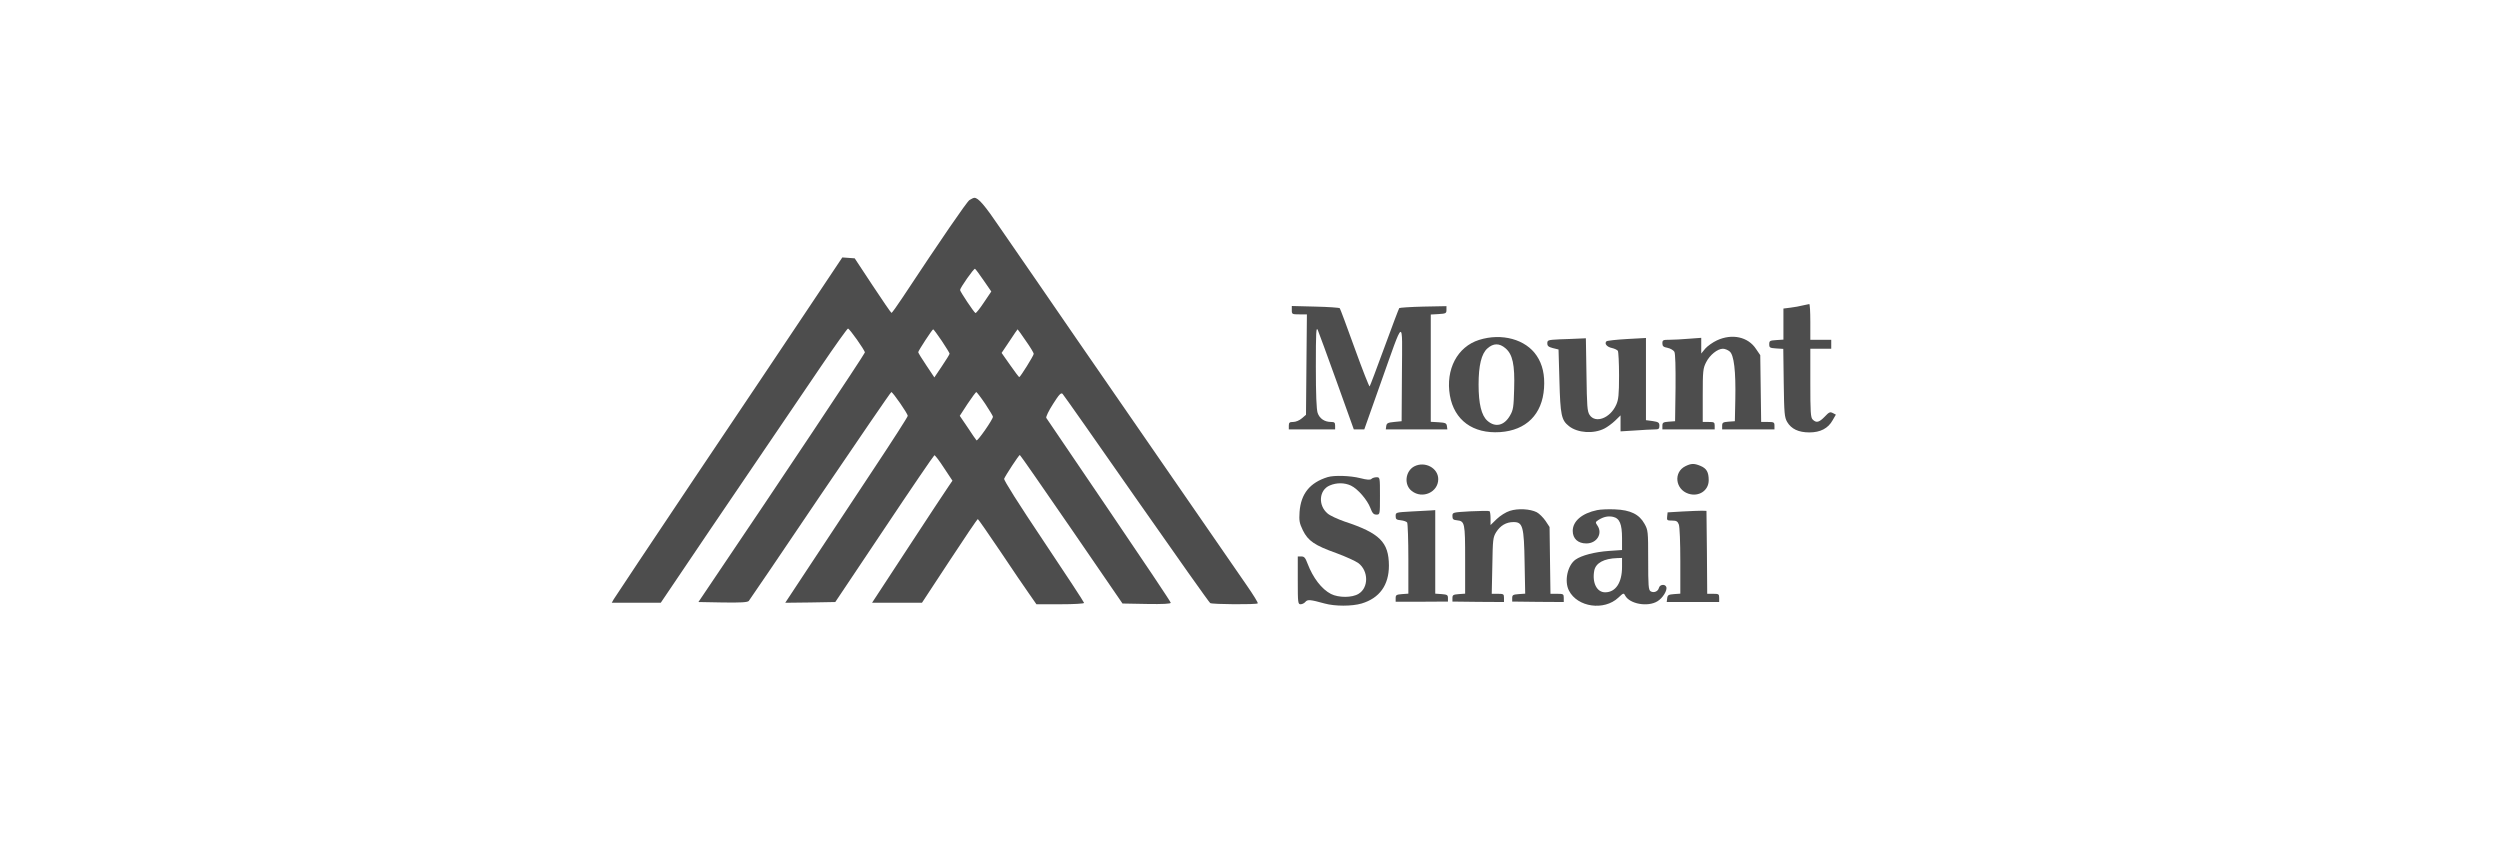
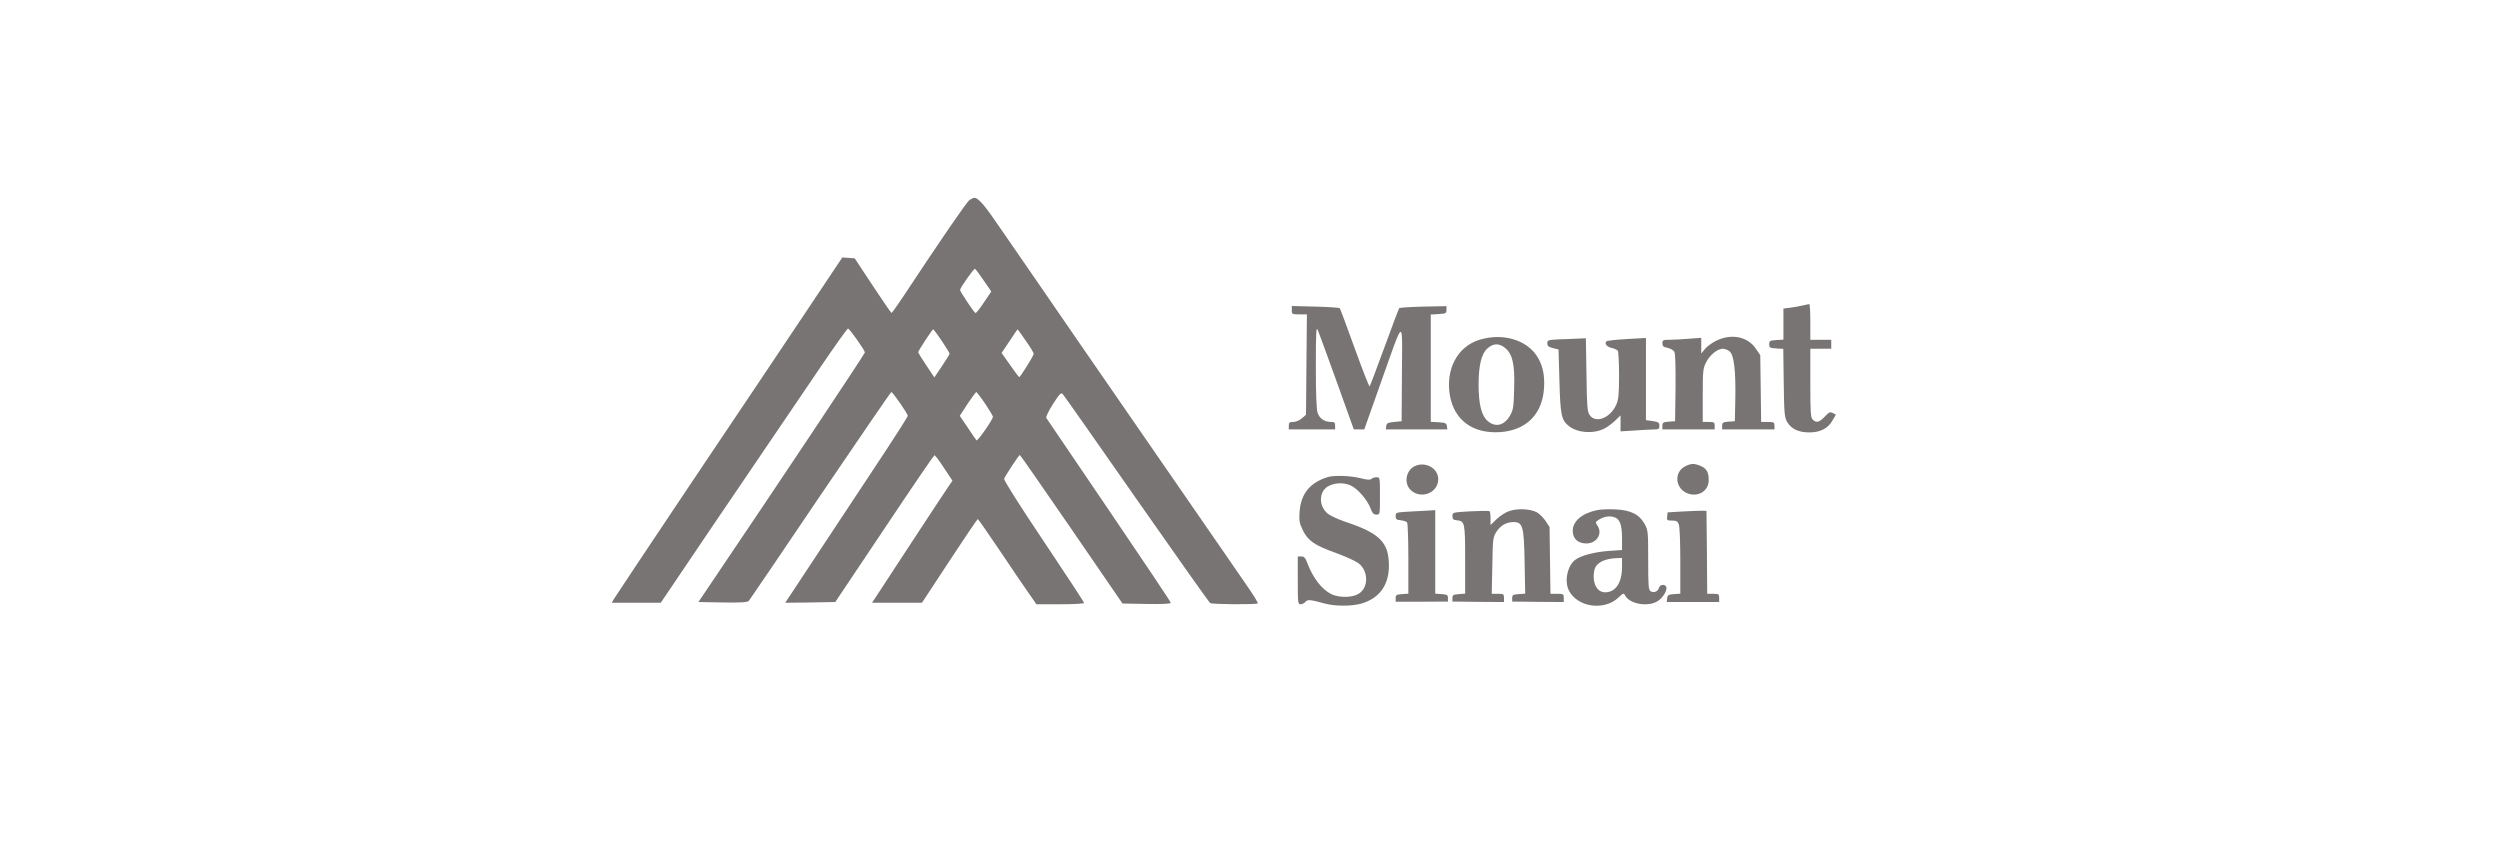
<svg xmlns="http://www.w3.org/2000/svg" version="1.1" id="Layer_1" x="0px" y="0px" width="326px" height="112px" viewBox="0 0 326 112" enable-background="new 0 0 326 112" xml:space="preserve">
-   <rect id="background" opacity="0" fill="#4D4D4D" width="326" height="112" />
+   <rect id="background" opacity="0" fill="#787473" width="326" height="112" />
  <g transform="translate(0,500) scale(0.1,-0.1)">
-     <path fill="#4D4D4D" d="M1264.199,4739.125c-3.696-2.529-36.436-50.269-87.871-128.022c-7.026-10.518-13.066-19.097-13.838-19.097   c-0.586,0-11.699,16.182-24.556,35.659l-23.384,35.469l-7.988,0.586l-8.188,0.581l-44.624-66.836   c-24.546-36.826-90.991-136.011-147.891-220.581c-56.704-84.756-104.248-155.879-105.615-158.408l-2.529-4.482h31.953h31.963   l64.883,96.055c94.116,138.545,106.396,156.665,143.804,211.816c18.511,27.275,34.487,49.688,35.464,49.688   c1.948,0,22.021-28.257,22.021-31.177c0-1.758-119.448-181.03-192.129-288.384l-24.937-37.031l31.558-0.586   c23.774-0.381,32.349,0.195,34.097,1.953c1.177,1.367,43.262,63.33,93.34,137.568c50.278,74.043,91.782,134.839,92.559,134.839   c1.948,0,21.436-28.247,21.436-30.977c0-1.357-20.659-33.511-46.182-71.909c-25.332-38.184-61.187-92.549-79.888-120.811   l-33.711-51.045l32.729,0.381l32.544,0.586l63.916,95.488c35.073,52.607,64.497,95.664,65.278,95.869   c0.776,0.381,6.431-7.021,12.461-16.367l11.118-16.758l-5.459-7.998c-3.12-4.482-26.694-40.137-52.422-79.502l-46.953-71.699   h32.539h32.539l35.854,54.561c19.678,30,36.24,54.561,37.021,54.561c0.581-0.205,13.838-19.102,29.424-42.295   c15.586-23.184,32.349-48.125,37.607-55.342l9.355-13.428h30.981c17.725,0,31.177,0.762,31.177,1.748   c0,0.967-23.779,37.217-52.607,80.283c-33.13,49.492-52.222,79.688-51.646,81.641c1.758,4.287,19.292,31.172,20.459,30.977   c0.591,0,30.791-43.643,67.422-96.836l66.45-96.846l31.562-0.586c21.24-0.381,31.377,0.195,31.377,1.562   c0,1.162-36.245,55.332-80.474,120.42c-44.238,65.078-81.064,119.248-81.841,120.615c-0.781,1.172,3.115,9.346,8.765,18.12   c7.988,12.666,10.522,15.195,12.476,13.247c1.362-1.362,44.619-62.93,96.255-136.982c51.646-73.848,94.893-135.039,96.255-135.82   c2.539-1.748,60.405-2.139,61.968-0.391c0.781,0.596-5.645,10.918-13.848,22.803c-23.955,34.492-199.917,289.365-223.486,323.657   c-11.685,17.148-33.711,49.106-48.911,71.128c-15.2,22.012-37.407,54.36-49.487,71.704c-20.269,30.005-28.652,39.556-33.716,39.556   C1269.463,4742.05,1266.538,4740.688,1264.199,4739.125z M1282.71,4634.292l9.941-14.414l-9.741-14.419   c-5.264-7.993-10.142-14.028-10.913-13.643c-1.948,0.776-20.073,28.062-20.073,30.01c0,2.725,18.125,28.643,19.482,27.671   C1272.187,4649.101,1277.256,4642.285,1282.71,4634.292z M1228.154,4555.375c5.454-8.184,10.127-15.781,10.127-16.562   c0-0.776-4.482-8.184-9.932-16.167l-9.937-14.81l-10.532,15.786c-5.835,8.569-10.518,16.362-10.518,17.139   c0,1.758,18.315,29.814,19.482,29.814C1217.436,4570.576,1222.505,4563.759,1228.154,4555.375z M1337.661,4555.571   c5.845-8.184,10.327-15.776,10.327-16.953c0-2.334-17.534-30.396-18.901-30.396c-0.391,0-5.845,7.017-11.89,15.786l-11.104,15.786   l10.332,15.386c5.454,8.384,10.322,15.396,10.518,15.396S1332.012,4563.95,1337.661,4555.571z M1284.658,4473.54   c5.459-8.374,10.142-15.981,10.142-16.953c0-3.506-20.073-32.339-21.445-30.796c-0.771,0.781-6.03,8.389-11.489,16.768   l-10.327,15.2l10.127,15.581c5.659,8.389,10.718,15.396,11.499,15.396C1273.745,4488.544,1279.014,4481.918,1284.658,4473.54z" />
-     <path fill="#4D4D4D" d="M2350.918,4601.752c-3.711-0.972-10.918-2.339-15.977-2.92l-9.355-1.172v-20.264v-20.269l-9.15-0.581   c-8.594-0.586-9.355-0.977-9.355-5.459c0-4.478,0.762-4.868,9.15-5.454l9.17-0.581l0.576-44.233   c0.576-40.332,0.967-44.819,4.482-51.055c5.449-9.16,14.805-13.633,29.033-13.633c14.219,0,24.355,5.254,30.195,15.776l4.287,7.397   l-4.092,2.148c-3.506,1.753-4.863,1.172-10.518-4.868c-7.207-7.407-10.908-8.384-15.586-3.706   c-2.725,2.529-3.115,9.746-3.115,47.749v44.614h13.633h13.643v5.845v5.85h-13.643h-13.633v23.379   c0,12.866-0.596,23.379-1.367,23.193C2358.31,4603.315,2354.619,4602.534,2350.918,4601.752z" />
-     <path fill="#4D4D4D" d="M1684.512,4595.517c0-5.259,0.381-5.454,9.932-5.454h9.756l-0.605-65.469l-0.576-65.479l-5.459-4.668   c-3.115-2.734-7.988-4.683-11.289-4.683c-4.678,0-5.664-0.781-5.664-4.873v-4.863h30.205h30.195v4.863   c0,4.092-0.967,4.873-5.244,4.873c-8.584,0-15.02,4.482-17.539,11.689c-1.572,4.678-2.354,23.97-2.354,60.41   c0,45.4,0.4,52.607,2.549,47.734c1.357-3.115,12.471-33.706,24.736-67.612l22.217-61.958h6.826h6.816l21.25,60.01   c31.357,88.071,28.232,86.519,27.852,13.052l-0.4-62.349l-9.736-0.977c-8.174-0.781-9.736-1.562-10.322-5.264l-0.586-4.473h40.137   h40.146l-0.586,4.473c-0.586,3.701-1.943,4.287-10.713,4.873l-10.332,0.586v69.951v69.951l10.332,0.591   c9.346,0.586,10.127,0.977,10.127,5.454v4.873l-30.205-0.586c-16.562-0.391-30.791-1.362-31.367-1.948   c-0.586-0.781-9.346-23.774-19.287-51.055s-18.701-50.273-19.297-51.05c-0.576-0.771-9.355,21.631-19.492,49.688   c-10.117,28.057-18.887,51.636-19.473,52.222c-0.596,0.781-15.01,1.753-31.758,2.144l-30.791,0.781V4595.517z" />
-     <path fill="#4D4D4D" d="M1928.662,4556.743c-28.262-8.965-43.838-38.389-37.998-72.485c5.654-32.158,30.01-50.078,65.469-47.734   c34.102,2.334,54.961,23.184,57.285,57.28c1.182,17.148-1.943,30.981-9.541,42.28   C1989.648,4557.519,1958.271,4566.098,1928.662,4556.743z M1962.959,4546.025c9.551-7.988,12.471-21.431,11.484-53.193   c-0.576-23.379-1.162-27.476-5.254-34.482c-7.598-13.457-19.277-16.182-29.619-7.026c-7.793,6.826-11.494,22.217-11.494,47.158   s3.701,40.332,11.494,47.153C1947.363,4552.646,1955.166,4552.646,1962.959,4546.025z" />
-     <path fill="#4D4D4D" d="M2238.877,4556.162c-5.459-2.539-12.285-7.407-15.205-10.728l-5.254-6.426v10.327v10.132l-15.986-1.167   c-8.965-0.781-20.264-1.362-25.332-1.362c-8.564,0-9.346-0.391-9.346-4.678c0-3.701,1.357-4.873,6.816-5.85   c3.701-0.776,7.598-3.115,8.779-5.063c1.357-2.339,1.748-20.063,1.553-47.158l-0.596-43.447l-8.174-0.591   c-7.412-0.581-8.379-1.167-8.379-5.454v-4.668h34.102h34.092v4.863c0,4.482-0.771,4.873-7.793,4.873h-7.783v34.692   c0,31.948,0.381,35.264,4.473,43.252c4.678,9.351,14.805,17.534,21.826,17.534c2.529,0,6.436-1.553,8.77-3.511   c5.645-4.473,8.174-25.327,7.402-62.734l-0.586-28.257l-8.184-0.591c-7.402-0.581-8.379-1.167-8.379-5.454v-4.668h34.092h34.111   v4.863c0,4.482-0.781,4.873-8.584,4.873h-8.76l-0.586,43.457l-0.586,43.643l-5.459,7.993   C2279.599,4560.834,2258.554,4565.317,2238.877,4556.162z" />
-     <path fill="#4D4D4D" d="M2033.877,4557.519c-15.381-0.776-16.172-0.972-16.172-5.259c0-3.506,1.562-4.678,7.412-6.235l7.207-1.753   l1.172-40.923c1.172-44.619,2.529-51.25,12.471-59.043c11.299-8.965,32.148-10.322,46.182-3.115   c3.506,1.758,9.746,6.24,13.838,10.132l7.207,7.026v-10.332v-10.527l19.092,1.172c10.332,0.771,21.826,1.367,25.332,1.367   c5.264,0,6.24,0.771,6.24,4.668c0,4.287-1.172,5.068-8.779,6.245l-8.75,1.157v53.584v53.589l-24.766-1.357   c-13.828-0.786-25.713-2.144-26.689-2.93c-3.125-2.92,0.391-7.402,7.021-8.765c3.496-0.786,7.012-2.529,7.783-3.701   c0.781-1.172,1.562-15.786,1.562-32.349c0-25.137-0.781-31.562-3.701-37.998c-7.793-17.534-27.08-24.741-34.688-13.252   c-3.115,4.673-3.496,11.304-4.092,52.612l-0.781,47.354l-8.955-0.391C2053.955,4558.3,2042.656,4557.714,2033.877,4557.519z" />
-     <path fill="#4D4D4D" d="M1844.287,4391.894c-11.885-6.24-13.828-24.16-3.32-32.148c13.838-10.918,34.502-1.562,34.502,15.391   C1875.469,4389.755,1858.125,4398.916,1844.287,4391.894z" />
-     <path fill="#4D4D4D" d="M2197.763,4392.089c-15.791-7.793-13.262-30.195,3.896-35.85c13.633-4.492,26.494,4.082,26.494,17.529   c0,10.527-2.725,15.391-10.713,18.711C2209.062,4395.976,2205.351,4395.791,2197.763,4392.089z" />
-     <path fill="#4D4D4D" d="M1731.269,4377.861c-23.193-7.207-34.883-21.621-36.641-45.391c-0.762-11.504-0.186-14.629,4.297-23.975   c6.807-13.838,15.4-19.688,43.838-29.814c12.09-4.473,24.951-10.332,28.652-13.047c13.252-10.137,13.447-31.963,0.186-39.951   c-8.359-5.264-26.104-5.264-36.045-0.205c-12.08,6.24-23.379,20.85-30.586,39.766c-2.734,7.393-4.287,9.15-7.988,9.15h-4.678   v-31.172c0-29.229,0.186-31.172,3.701-31.172c1.943,0,4.863,1.357,6.23,3.105c2.734,3.32,6.24,3.115,25.137-2.139   c13.447-3.711,35.469-3.711,48.135,0c23.379,7.002,35.645,23.965,35.645,49.482c-0.186,30.596-11.885,42.295-58.057,57.49   c-8.77,3.125-18.701,7.598-21.826,10.332c-12.852,10.713-11.299,30.781,2.734,36.631c8.965,3.896,19.482,3.701,27.676-0.195   c8.955-4.297,21.23-18.506,25.322-29.219c2.529-6.826,4.287-8.574,7.783-8.574c4.688,0,4.688,0,4.688,24.346   c0,24.17,0,24.355-4.482,24.355c-2.529,0-5.459-0.967-6.621-2.139c-1.562-1.562-5.459-1.367-14.619,0.967   C1760.693,4379.804,1739.648,4380.41,1731.269,4377.861z" />
-     <path fill="#4D4D4D" d="M1968.799,4333.828c-5.068-1.562-12.471-6.24-17.139-10.713l-7.998-7.803v8.574   c0,4.873-0.576,9.15-1.357,9.541c-0.986,0.596-12.09,0.4-24.951-0.186c-23.379-1.367-23.379-1.367-23.379-6.23   c0-3.896,0.967-5.068,5.85-5.459c10.322-1.182,10.713-3.125,10.713-51.25v-44.434l-8.184-0.576   c-7.412-0.586-8.379-1.172-8.379-5.273v-4.463l33.711-0.4l33.516-0.195v5.459c0,4.873-0.576,5.264-7.988,5.264h-7.988l0.771,36.631   c0.596,34.297,0.781,36.826,5.068,43.848c5.459,8.564,13.057,13.057,22.617,13.057c12.07,0,13.633-5.664,14.404-53.008   l0.781-40.342l-8.369-0.576c-7.607-0.586-8.584-1.172-8.584-5.273v-4.463l33.721-0.4l33.516-0.195v5.459   c0,4.873-0.586,5.264-8.584,5.264h-8.76l-0.596,43.457l-0.576,43.643l-5.264,7.988c-3.115,4.482-8.184,9.551-11.494,11.299   C1995.293,4336.357,1979.521,4337.333,1968.799,4333.828z" />
-     <path fill="#4D4D4D" d="M2082.597,4334.794c-19.688-4.082-31.758-14.424-31.758-27.08c0-10.127,6.816-16.367,17.734-16.367   c13.828,0,21.631,13.057,14.414,23.379c-2.734,4.102-2.734,4.492,1.357,7.217c6.826,4.287,12.676,5.449,19.111,4.092   c8.564-1.953,11.68-9.355,11.68-27.871v-15.391l-16.953-1.172c-19.092-1.357-35.85-5.85-43.643-11.299   c-10.527-7.412-15.02-28.252-8.574-40.537c11.113-21.621,45.781-26.494,64.297-9.15c6.631,6.23,7.012,6.436,8.965,2.725   c5.85-10.908,29.424-15.195,42.09-7.393c6.826,4.072,13.252,14.414,11.494,18.701c-1.553,4.082-8.379,3.311-9.551-1.172   c-1.162-4.863-6.816-7.012-10.908-4.482c-2.725,1.758-3.125,7.207-3.125,40.723c0,37.803-0.186,38.975-4.863,47.354   c-6.816,12.275-18.311,17.92-38.379,18.711C2097.607,4336.171,2087.08,4335.781,2082.597,4334.794z M2115.136,4260.751   c0-20.645-8.369-33.125-22.021-33.125c-10.908,0-17.139,12.48-14.219,28.262c1.953,9.932,12.461,15.781,30.01,16.357l6.23,0.205   V4260.751z" />
-     <path fill="#4D4D4D" d="M1840.391,4333.037c-20.264-1.162-20.459-1.162-20.459-6.025c0-4.102,0.977-4.873,6.816-5.459   c3.711-0.391,7.402-1.758,8.184-2.93c0.791-1.357,1.562-22.607,1.562-47.539v-45.215l-8.184-0.576   c-7.402-0.586-8.379-1.172-8.379-5.273v-4.668h34.102l34.092,0.205v4.463c0,4.102-0.967,4.688-8.174,5.273l-8.389,0.576v54.561   v54.365l-5.254-0.381C1863.203,4334.218,1851.699,4333.632,1840.391,4333.037z" />
-     <path fill="#4D4D4D" d="M2194.062,4333.037l-19.492-1.162l-0.576-5.254c-0.596-5.068-0.205-5.459,6.426-5.459   c5.645,0,7.207-0.977,8.76-5.068c1.172-2.725,1.953-24.16,1.953-47.539v-42.686l-8.184-0.576c-7.207-0.586-8.379-1.172-8.955-5.459   l-0.596-4.873h34.297h34.102v5.459c0,4.873-0.586,5.264-7.793,5.264h-7.803l-0.381,54.17l-0.586,53.975l-5.85,0.195   C2216.269,4334.023,2204.775,4333.632,2194.062,4333.037z" />
+     <path fill="#787473" d="M1264.199,4739.125c-3.696-2.529-36.436-50.269-87.871-128.022c-7.026-10.518-13.066-19.097-13.838-19.097   c-0.586,0-11.699,16.182-24.556,35.659l-23.384,35.469l-7.988,0.586l-8.188,0.581l-44.624-66.836   c-24.546-36.826-90.991-136.011-147.891-220.581c-56.704-84.756-104.248-155.879-105.615-158.408l-2.529-4.482h31.953h31.963   l64.883,96.055c94.116,138.545,106.396,156.665,143.804,211.816c18.511,27.275,34.487,49.688,35.464,49.688   c1.948,0,22.021-28.257,22.021-31.177c0-1.758-119.448-181.03-192.129-288.384l-24.937-37.031l31.558-0.586   c23.774-0.381,32.349,0.195,34.097,1.953c1.177,1.367,43.262,63.33,93.34,137.568c50.278,74.043,91.782,134.839,92.559,134.839   c1.948,0,21.436-28.247,21.436-30.977c0-1.357-20.659-33.511-46.182-71.909c-25.332-38.184-61.187-92.549-79.888-120.811   l-33.711-51.045l32.729,0.381l32.544,0.586l63.916,95.488c35.073,52.607,64.497,95.664,65.278,95.869   c0.776,0.381,6.431-7.021,12.461-16.367l11.118-16.758l-5.459-7.998c-3.12-4.482-26.694-40.137-52.422-79.502l-46.953-71.699   h32.539h32.539l35.854,54.561c19.678,30,36.24,54.561,37.021,54.561c0.581-0.205,13.838-19.102,29.424-42.295   c15.586-23.184,32.349-48.125,37.607-55.342l9.355-13.428h30.981c17.725,0,31.177,0.762,31.177,1.748   c0,0.967-23.779,37.217-52.607,80.283c-33.13,49.492-52.222,79.688-51.646,81.641c1.758,4.287,19.292,31.172,20.459,30.977   c0.591,0,30.791-43.643,67.422-96.836l66.45-96.846l31.562-0.586c21.24-0.381,31.377,0.195,31.377,1.562   c0,1.162-36.245,55.332-80.474,120.42c-44.238,65.078-81.064,119.248-81.841,120.615c-0.781,1.172,3.115,9.346,8.765,18.12   c7.988,12.666,10.522,15.195,12.476,13.247c1.362-1.362,44.619-62.93,96.255-136.982c51.646-73.848,94.893-135.039,96.255-135.82   c2.539-1.748,60.405-2.139,61.968-0.391c0.781,0.596-5.645,10.918-13.848,22.803c-23.955,34.492-199.917,289.365-223.486,323.657   c-11.685,17.148-33.711,49.106-48.911,71.128c-15.2,22.012-37.407,54.36-49.487,71.704c-20.269,30.005-28.652,39.556-33.716,39.556   C1269.463,4742.05,1266.538,4740.688,1264.199,4739.125z M1282.71,4634.292l9.941-14.414l-9.741-14.419   c-5.264-7.993-10.142-14.028-10.913-13.643c-1.948,0.776-20.073,28.062-20.073,30.01c0,2.725,18.125,28.643,19.482,27.671   C1272.187,4649.101,1277.256,4642.285,1282.71,4634.292z M1228.154,4555.375c5.454-8.184,10.127-15.781,10.127-16.562   c0-0.776-4.482-8.184-9.932-16.167l-9.937-14.81l-10.532,15.786c-5.835,8.569-10.518,16.362-10.518,17.139   c0,1.758,18.315,29.814,19.482,29.814C1217.436,4570.576,1222.505,4563.759,1228.154,4555.375z M1337.661,4555.571   c5.845-8.184,10.327-15.776,10.327-16.953c0-2.334-17.534-30.396-18.901-30.396c-0.391,0-5.845,7.017-11.89,15.786l-11.104,15.786   l10.332,15.386c5.454,8.384,10.322,15.396,10.518,15.396S1332.012,4563.95,1337.661,4555.571z M1284.658,4473.54   c5.459-8.374,10.142-15.981,10.142-16.953c0-3.506-20.073-32.339-21.445-30.796c-0.771,0.781-6.03,8.389-11.489,16.768   l-10.327,15.2l10.127,15.581c5.659,8.389,10.718,15.396,11.499,15.396C1273.745,4488.544,1279.014,4481.918,1284.658,4473.54z" />
+     <path fill="#787473" d="M2350.918,4601.752c-3.711-0.972-10.918-2.339-15.977-2.92l-9.355-1.172v-20.264v-20.269l-9.15-0.581   c-8.594-0.586-9.355-0.977-9.355-5.459c0-4.478,0.762-4.868,9.15-5.454l9.17-0.581l0.576-44.233   c0.576-40.332,0.967-44.819,4.482-51.055c5.449-9.16,14.805-13.633,29.033-13.633c14.219,0,24.355,5.254,30.195,15.776l4.287,7.397   l-4.092,2.148c-3.506,1.753-4.863,1.172-10.518-4.868c-7.207-7.407-10.908-8.384-15.586-3.706   c-2.725,2.529-3.115,9.746-3.115,47.749v44.614h13.633h13.643v5.845v5.85h-13.643h-13.633v23.379   c0,12.866-0.596,23.379-1.367,23.193C2358.31,4603.315,2354.619,4602.534,2350.918,4601.752z" />
+     <path fill="#787473" d="M1684.512,4595.517c0-5.259,0.381-5.454,9.932-5.454h9.756l-0.605-65.469l-0.576-65.479l-5.459-4.668   c-3.115-2.734-7.988-4.683-11.289-4.683c-4.678,0-5.664-0.781-5.664-4.873v-4.863h30.205h30.195v4.863   c0,4.092-0.967,4.873-5.244,4.873c-8.584,0-15.02,4.482-17.539,11.689c-1.572,4.678-2.354,23.97-2.354,60.41   c0,45.4,0.4,52.607,2.549,47.734c1.357-3.115,12.471-33.706,24.736-67.612l22.217-61.958h6.826h6.816l21.25,60.01   c31.357,88.071,28.232,86.519,27.852,13.052l-0.4-62.349l-9.736-0.977c-8.174-0.781-9.736-1.562-10.322-5.264l-0.586-4.473h40.137   h40.146l-0.586,4.473c-0.586,3.701-1.943,4.287-10.713,4.873l-10.332,0.586v69.951v69.951l10.332,0.591   c9.346,0.586,10.127,0.977,10.127,5.454v4.873l-30.205-0.586c-16.562-0.391-30.791-1.362-31.367-1.948   c-0.586-0.781-9.346-23.774-19.287-51.055s-18.701-50.273-19.297-51.05c-0.576-0.771-9.355,21.631-19.492,49.688   c-10.117,28.057-18.887,51.636-19.473,52.222c-0.596,0.781-15.01,1.753-31.758,2.144l-30.791,0.781V4595.517z" />
+     <path fill="#787473" d="M1928.662,4556.743c-28.262-8.965-43.838-38.389-37.998-72.485c5.654-32.158,30.01-50.078,65.469-47.734   c34.102,2.334,54.961,23.184,57.285,57.28c1.182,17.148-1.943,30.981-9.541,42.28   C1989.648,4557.519,1958.271,4566.098,1928.662,4556.743z M1962.959,4546.025c9.551-7.988,12.471-21.431,11.484-53.193   c-0.576-23.379-1.162-27.476-5.254-34.482c-7.598-13.457-19.277-16.182-29.619-7.026c-7.793,6.826-11.494,22.217-11.494,47.158   s3.701,40.332,11.494,47.153C1947.363,4552.646,1955.166,4552.646,1962.959,4546.025z" />
+     <path fill="#787473" d="M2238.877,4556.162c-5.459-2.539-12.285-7.407-15.205-10.728l-5.254-6.426v10.327v10.132l-15.986-1.167   c-8.965-0.781-20.264-1.362-25.332-1.362c-8.564,0-9.346-0.391-9.346-4.678c0-3.701,1.357-4.873,6.816-5.85   c3.701-0.776,7.598-3.115,8.779-5.063c1.357-2.339,1.748-20.063,1.553-47.158l-0.596-43.447l-8.174-0.591   c-7.412-0.581-8.379-1.167-8.379-5.454v-4.668h34.102h34.092v4.863c0,4.482-0.771,4.873-7.793,4.873h-7.783v34.692   c0,31.948,0.381,35.264,4.473,43.252c4.678,9.351,14.805,17.534,21.826,17.534c2.529,0,6.436-1.553,8.77-3.511   c5.645-4.473,8.174-25.327,7.402-62.734l-0.586-28.257l-8.184-0.591c-7.402-0.581-8.379-1.167-8.379-5.454v-4.668h34.092h34.111   v4.863c0,4.482-0.781,4.873-8.584,4.873h-8.76l-0.586,43.457l-0.586,43.643l-5.459,7.993   C2279.599,4560.834,2258.554,4565.317,2238.877,4556.162z" />
+     <path fill="#787473" d="M2033.877,4557.519c-15.381-0.776-16.172-0.972-16.172-5.259c0-3.506,1.562-4.678,7.412-6.235l7.207-1.753   l1.172-40.923c1.172-44.619,2.529-51.25,12.471-59.043c11.299-8.965,32.148-10.322,46.182-3.115   c3.506,1.758,9.746,6.24,13.838,10.132l7.207,7.026v-10.332v-10.527l19.092,1.172c10.332,0.771,21.826,1.367,25.332,1.367   c5.264,0,6.24,0.771,6.24,4.668c0,4.287-1.172,5.068-8.779,6.245l-8.75,1.157v53.584v53.589l-24.766-1.357   c-13.828-0.786-25.713-2.144-26.689-2.93c-3.125-2.92,0.391-7.402,7.021-8.765c3.496-0.786,7.012-2.529,7.783-3.701   c0.781-1.172,1.562-15.786,1.562-32.349c0-25.137-0.781-31.562-3.701-37.998c-7.793-17.534-27.08-24.741-34.688-13.252   c-3.115,4.673-3.496,11.304-4.092,52.612l-0.781,47.354l-8.955-0.391C2053.955,4558.3,2042.656,4557.714,2033.877,4557.519z" />
+     <path fill="#787473" d="M1844.287,4391.894c-11.885-6.24-13.828-24.16-3.32-32.148c13.838-10.918,34.502-1.562,34.502,15.391   C1875.469,4389.755,1858.125,4398.916,1844.287,4391.894z" />
+     <path fill="#787473" d="M2197.763,4392.089c-15.791-7.793-13.262-30.195,3.896-35.85c13.633-4.492,26.494,4.082,26.494,17.529   c0,10.527-2.725,15.391-10.713,18.711C2209.062,4395.976,2205.351,4395.791,2197.763,4392.089z" />
+     <path fill="#787473" d="M1731.269,4377.861c-23.193-7.207-34.883-21.621-36.641-45.391c-0.762-11.504-0.186-14.629,4.297-23.975   c6.807-13.838,15.4-19.688,43.838-29.814c12.09-4.473,24.951-10.332,28.652-13.047c13.252-10.137,13.447-31.963,0.186-39.951   c-8.359-5.264-26.104-5.264-36.045-0.205c-12.08,6.24-23.379,20.85-30.586,39.766c-2.734,7.393-4.287,9.15-7.988,9.15h-4.678   v-31.172c0-29.229,0.186-31.172,3.701-31.172c1.943,0,4.863,1.357,6.23,3.105c2.734,3.32,6.24,3.115,25.137-2.139   c13.447-3.711,35.469-3.711,48.135,0c23.379,7.002,35.645,23.965,35.645,49.482c-0.186,30.596-11.885,42.295-58.057,57.49   c-8.77,3.125-18.701,7.598-21.826,10.332c-12.852,10.713-11.299,30.781,2.734,36.631c8.965,3.896,19.482,3.701,27.676-0.195   c8.955-4.297,21.23-18.506,25.322-29.219c2.529-6.826,4.287-8.574,7.783-8.574c4.688,0,4.688,0,4.688,24.346   c0,24.17,0,24.355-4.482,24.355c-2.529,0-5.459-0.967-6.621-2.139c-1.562-1.562-5.459-1.367-14.619,0.967   C1760.693,4379.804,1739.648,4380.41,1731.269,4377.861z" />
+     <path fill="#787473" d="M1968.799,4333.828c-5.068-1.562-12.471-6.24-17.139-10.713l-7.998-7.803v8.574   c0,4.873-0.576,9.15-1.357,9.541c-0.986,0.596-12.09,0.4-24.951-0.186c-23.379-1.367-23.379-1.367-23.379-6.23   c0-3.896,0.967-5.068,5.85-5.459c10.322-1.182,10.713-3.125,10.713-51.25v-44.434l-8.184-0.576   c-7.412-0.586-8.379-1.172-8.379-5.273v-4.463l33.711-0.4l33.516-0.195v5.459c0,4.873-0.576,5.264-7.988,5.264h-7.988l0.771,36.631   c0.596,34.297,0.781,36.826,5.068,43.848c5.459,8.564,13.057,13.057,22.617,13.057c12.07,0,13.633-5.664,14.404-53.008   l0.781-40.342l-8.369-0.576c-7.607-0.586-8.584-1.172-8.584-5.273v-4.463l33.721-0.4l33.516-0.195v5.459   c0,4.873-0.586,5.264-8.584,5.264h-8.76l-0.596,43.457l-0.576,43.643l-5.264,7.988c-3.115,4.482-8.184,9.551-11.494,11.299   C1995.293,4336.357,1979.521,4337.333,1968.799,4333.828z" />
+     <path fill="#787473" d="M2082.597,4334.794c-19.688-4.082-31.758-14.424-31.758-27.08c0-10.127,6.816-16.367,17.734-16.367   c13.828,0,21.631,13.057,14.414,23.379c-2.734,4.102-2.734,4.492,1.357,7.217c6.826,4.287,12.676,5.449,19.111,4.092   c8.564-1.953,11.68-9.355,11.68-27.871v-15.391l-16.953-1.172c-19.092-1.357-35.85-5.85-43.643-11.299   c-10.527-7.412-15.02-28.252-8.574-40.537c11.113-21.621,45.781-26.494,64.297-9.15c6.631,6.23,7.012,6.436,8.965,2.725   c5.85-10.908,29.424-15.195,42.09-7.393c6.826,4.072,13.252,14.414,11.494,18.701c-1.553,4.082-8.379,3.311-9.551-1.172   c-1.162-4.863-6.816-7.012-10.908-4.482c-2.725,1.758-3.125,7.207-3.125,40.723c0,37.803-0.186,38.975-4.863,47.354   c-6.816,12.275-18.311,17.92-38.379,18.711C2097.607,4336.171,2087.08,4335.781,2082.597,4334.794z M2115.136,4260.751   c0-20.645-8.369-33.125-22.021-33.125c-10.908,0-17.139,12.48-14.219,28.262c1.953,9.932,12.461,15.781,30.01,16.357l6.23,0.205   V4260.751z" />
+     <path fill="#787473" d="M1840.391,4333.037c-20.264-1.162-20.459-1.162-20.459-6.025c0-4.102,0.977-4.873,6.816-5.459   c3.711-0.391,7.402-1.758,8.184-2.93c0.791-1.357,1.562-22.607,1.562-47.539v-45.215l-8.184-0.576   c-7.402-0.586-8.379-1.172-8.379-5.273v-4.668h34.102l34.092,0.205v4.463c0,4.102-0.967,4.688-8.174,5.273l-8.389,0.576v54.561   v54.365l-5.254-0.381C1863.203,4334.218,1851.699,4333.632,1840.391,4333.037z" />
+     <path fill="#787473" d="M2194.062,4333.037l-19.492-1.162l-0.576-5.254c-0.596-5.068-0.205-5.459,6.426-5.459   c5.645,0,7.207-0.977,8.76-5.068c1.172-2.725,1.953-24.16,1.953-47.539v-42.686l-8.184-0.576c-7.207-0.586-8.379-1.172-8.955-5.459   l-0.596-4.873h34.297h34.102v5.459c0,4.873-0.586,5.264-7.793,5.264h-7.803l-0.381,54.17l-0.586,53.975l-5.85,0.195   C2216.269,4334.023,2204.775,4333.632,2194.062,4333.037z" />
  </g>
</svg>
